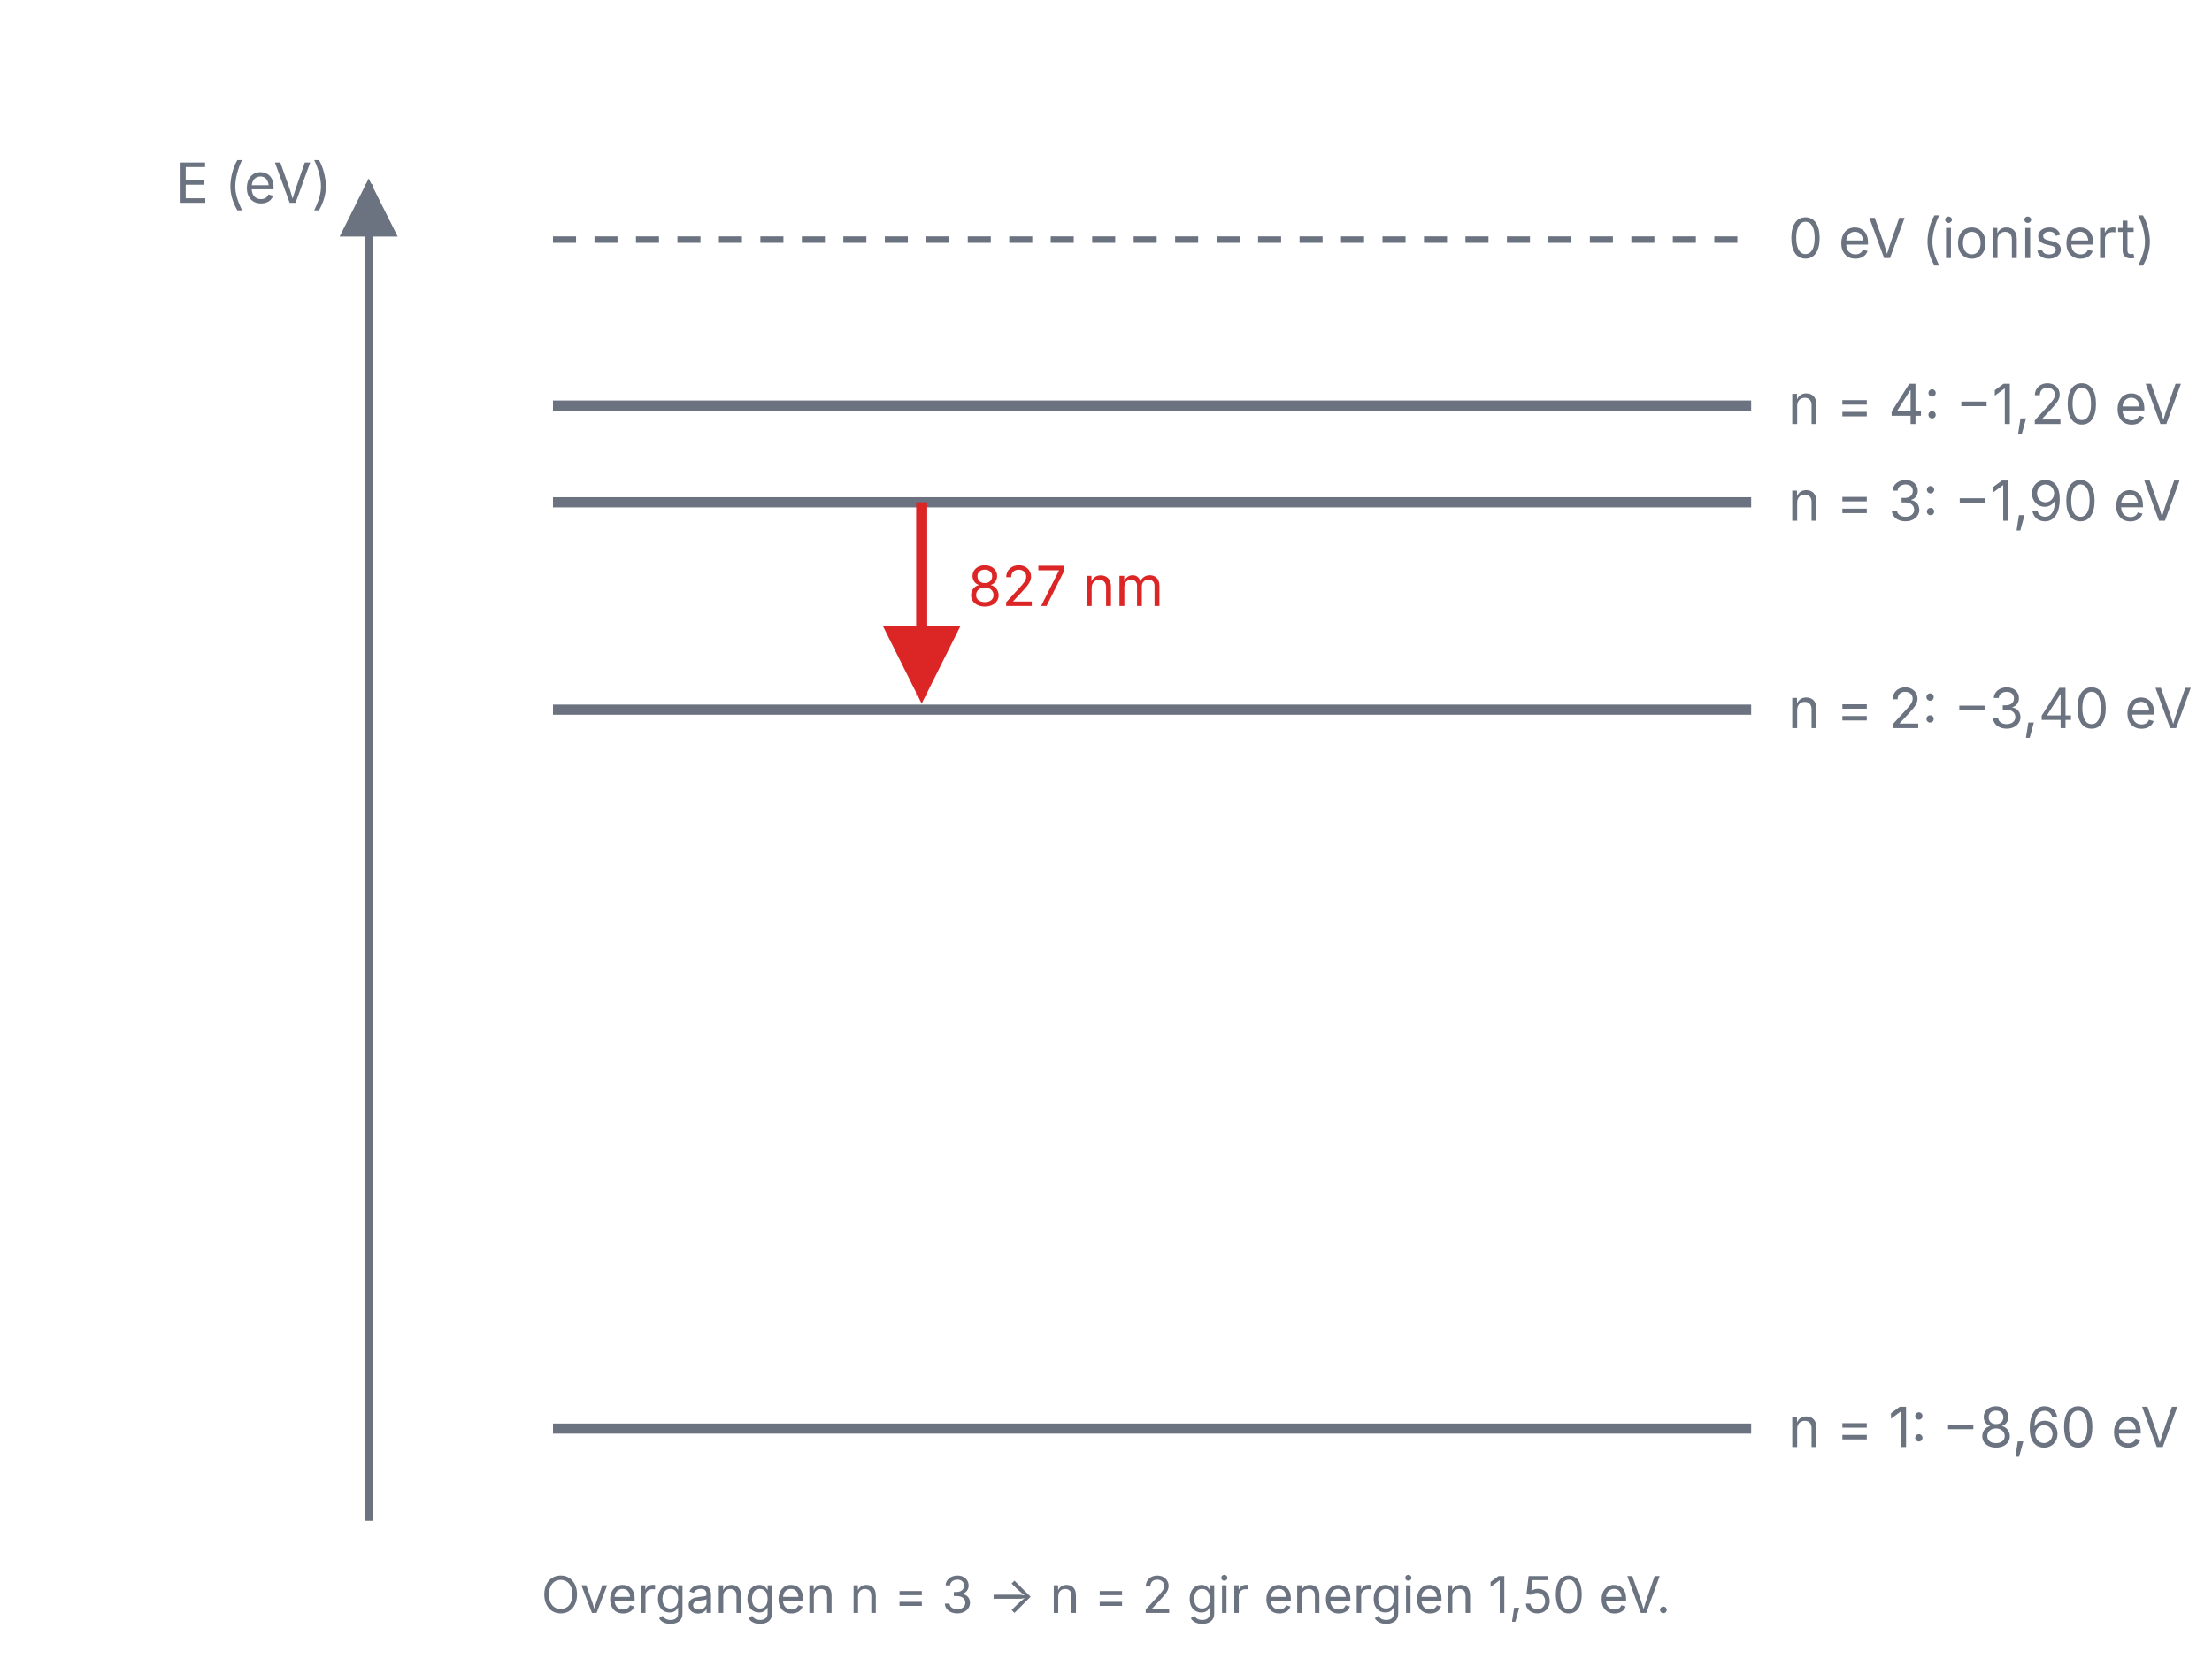
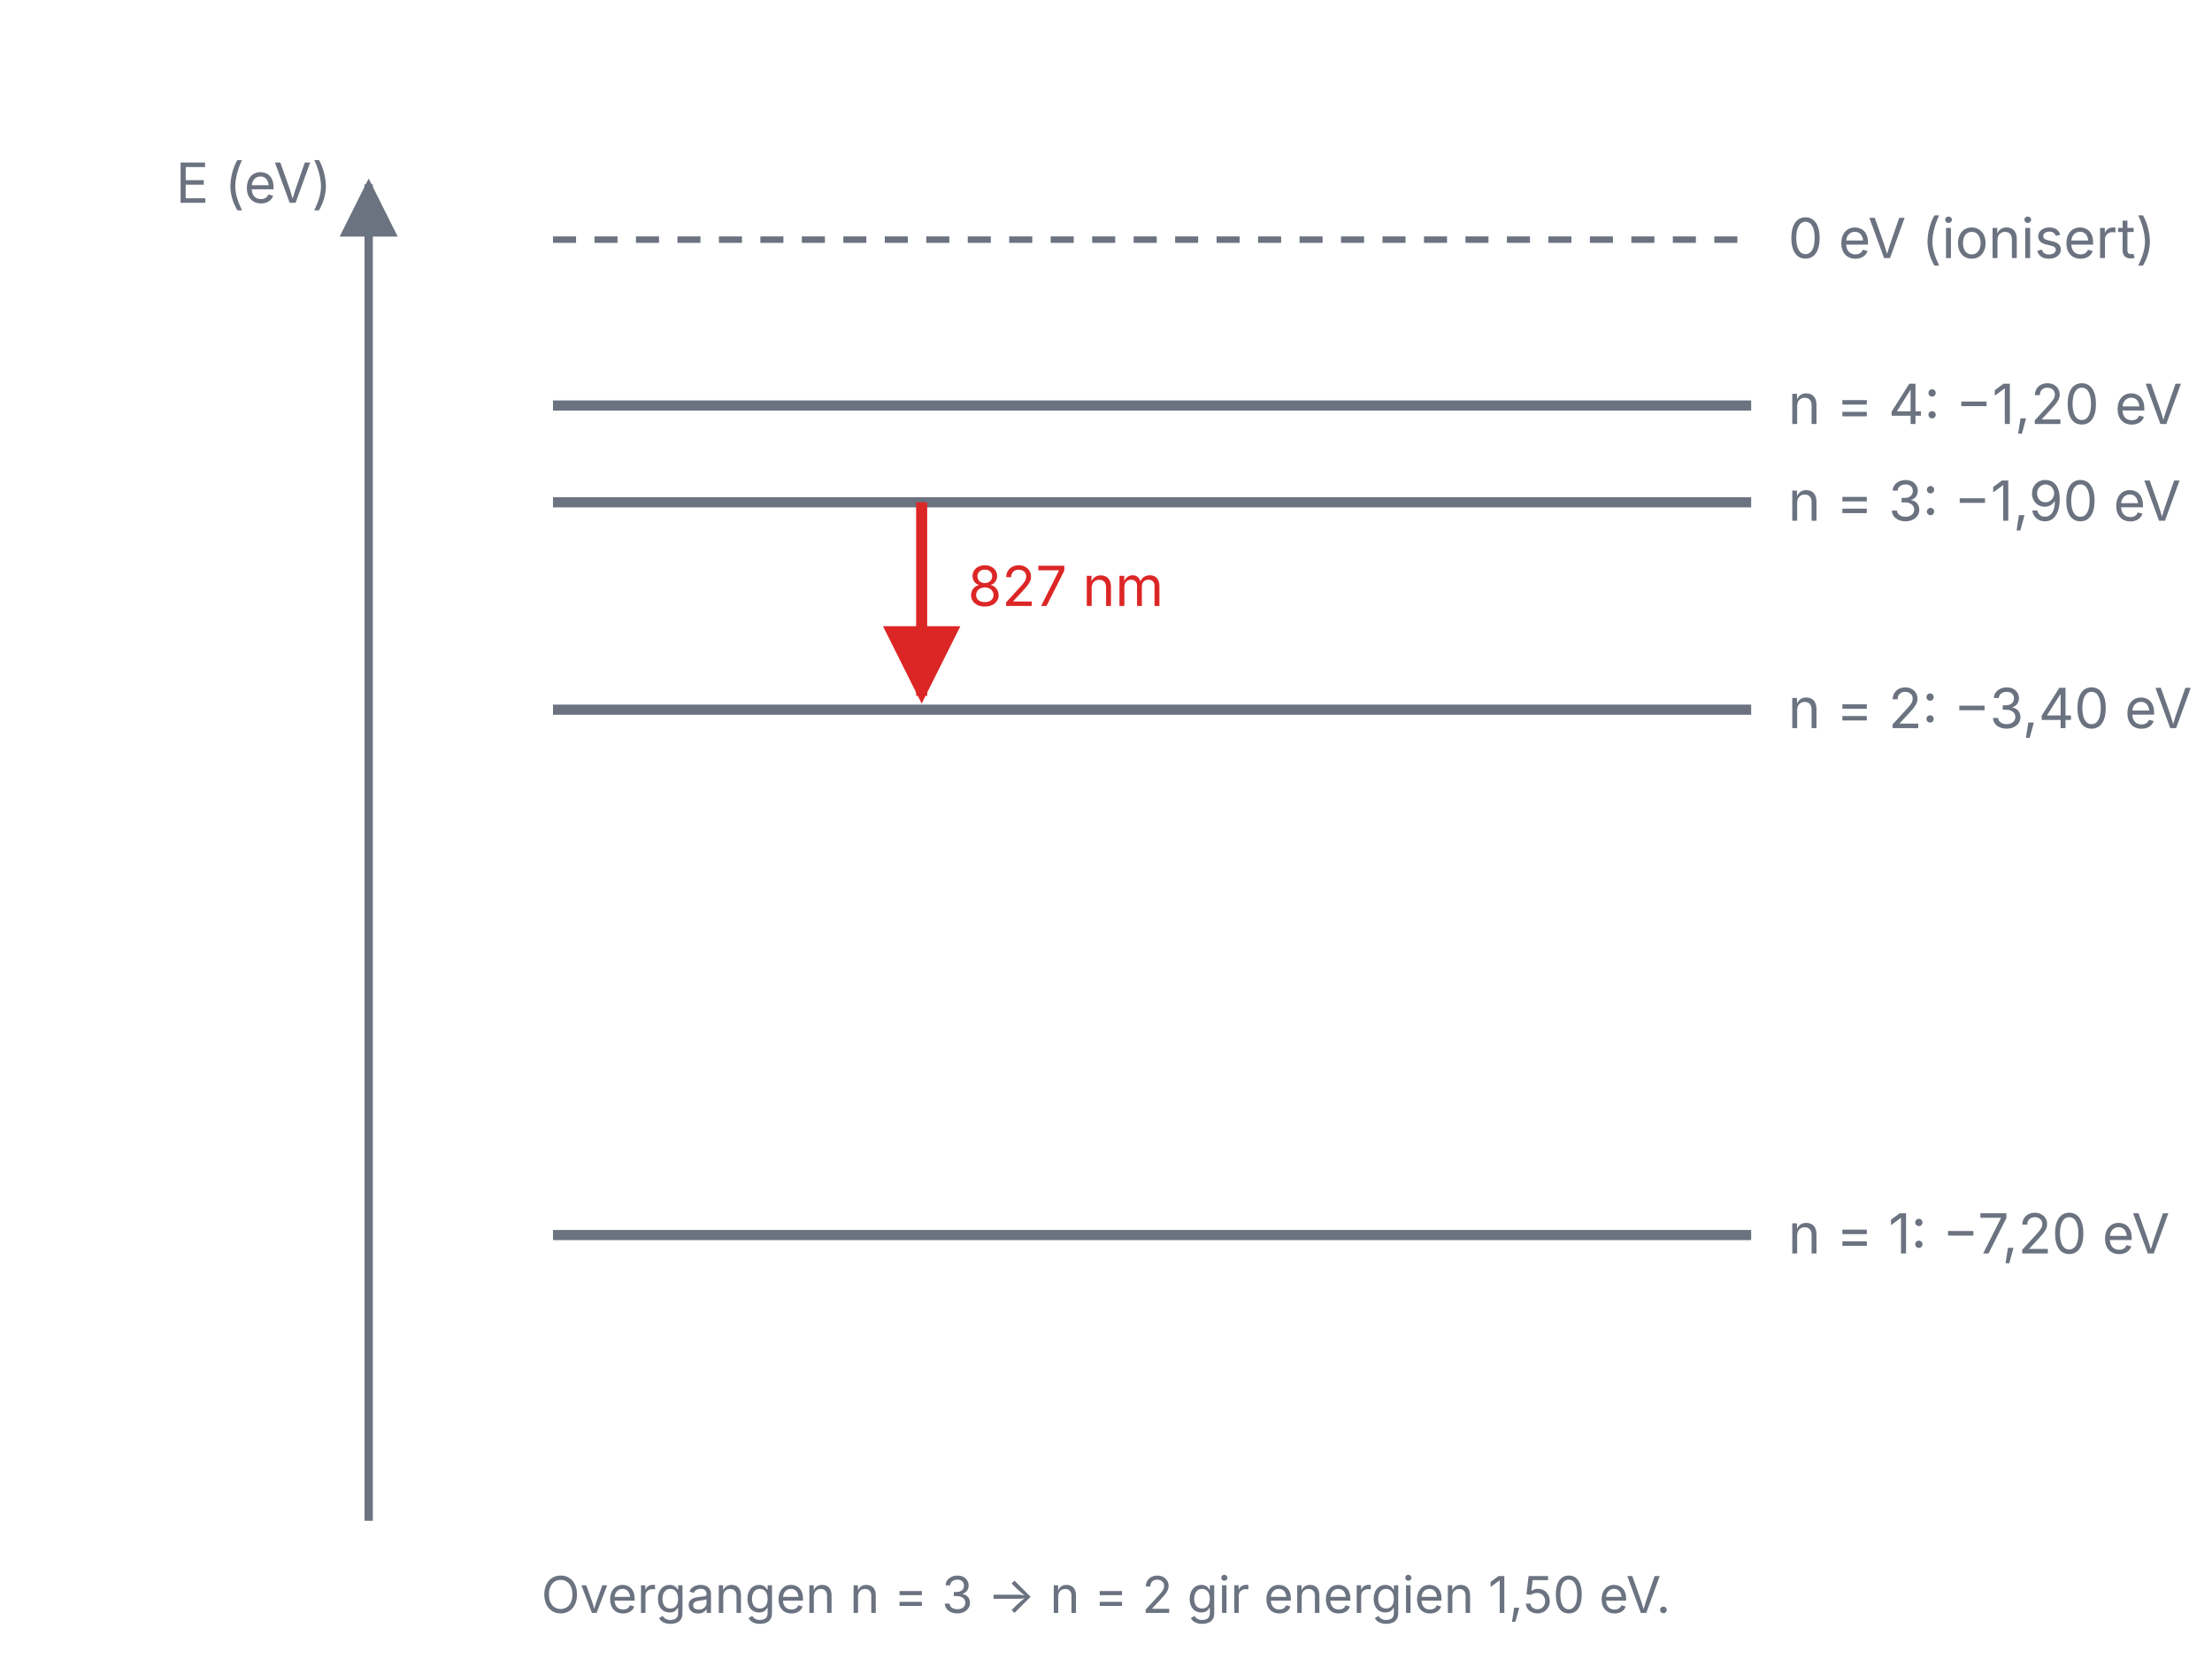
<svg xmlns="http://www.w3.org/2000/svg" viewBox="0 0 480 360" width="480" height="360" font-family="system-ui, -apple-system, sans-serif">
  <defs>
    <marker id="ah-niv5-0" viewBox="0 0 10 10" refX="9" refY="5" markerWidth="7" markerHeight="7" orient="auto-start-reverse">
      <path d="M 0 0 L 10 5 L 0 10 z" fill="#6b7280" />
    </marker>
    <marker id="ah-niv5-1" viewBox="0 0 10 10" refX="9" refY="5" markerWidth="7" markerHeight="7" orient="auto-start-reverse">
      <path d="M 0 0 L 10 5 L 0 10 z" fill="#dc2626" />
    </marker>
  </defs>
  <line x1="80.0" y1="330.0" x2="80.0" y2="40.0" stroke="#6b7280" stroke-width="1.8" marker-end="url(#ah-niv5-0)" />
  <text x="72.0" y="44.0" fill="#6b7280" font-size="12" text-anchor="end">E (eV)</text>
-   <line x1="120.0" y1="310.0" x2="380.0" y2="310.0" stroke="#6b7280" stroke-width="2.2" />
-   <text x="388.0" y="314.0" fill="#6b7280" font-size="12" text-anchor="start">n = 1:  −8,60 eV</text>
+   <line x1="120.0" y1="268.0" x2="380.0" y2="268.0" stroke="#6b7280" stroke-width="2.2" />
+   <text x="388.0" y="272.0" fill="#6b7280" font-size="12" text-anchor="start">n = 1:  −7,20 eV</text>
  <line x1="120.0" y1="154.0" x2="380.0" y2="154.0" stroke="#6b7280" stroke-width="2.2" />
  <text x="388.0" y="158.0" fill="#6b7280" font-size="12" text-anchor="start">n = 2:  −3,40 eV</text>
  <line x1="120.0" y1="109.0" x2="380.0" y2="109.0" stroke="#6b7280" stroke-width="2.2" />
  <text x="388.0" y="113.0" fill="#6b7280" font-size="12" text-anchor="start">n = 3:  −1,90 eV</text>
  <line x1="120.0" y1="88.0" x2="380.0" y2="88.0" stroke="#6b7280" stroke-width="2.2" />
  <text x="388.0" y="92.0" fill="#6b7280" font-size="12" text-anchor="start">n = 4:  −1,20 eV</text>
  <line x1="200.0" y1="109.0" x2="200.0" y2="151.0" stroke="#dc2626" stroke-width="2.4" marker-end="url(#ah-niv5-1)" />
  <text x="210.0" y="131.5" fill="#dc2626" font-size="12" text-anchor="start">827 nm</text>
  <text x="240.0" y="350.0" fill="#6b7280" font-size="11" text-anchor="middle">Overgangen n = 3 → n = 2 gir energien 1,50 eV.</text>
  <line x1="120.0" y1="52.0" x2="380.0" y2="52.0" stroke="#6b7280" stroke-width="1.4" stroke-dasharray="5 4" />
  <text x="388.0" y="56.0" fill="#6b7280" font-size="12" text-anchor="start">0 eV (ionisert)</text>
</svg>
